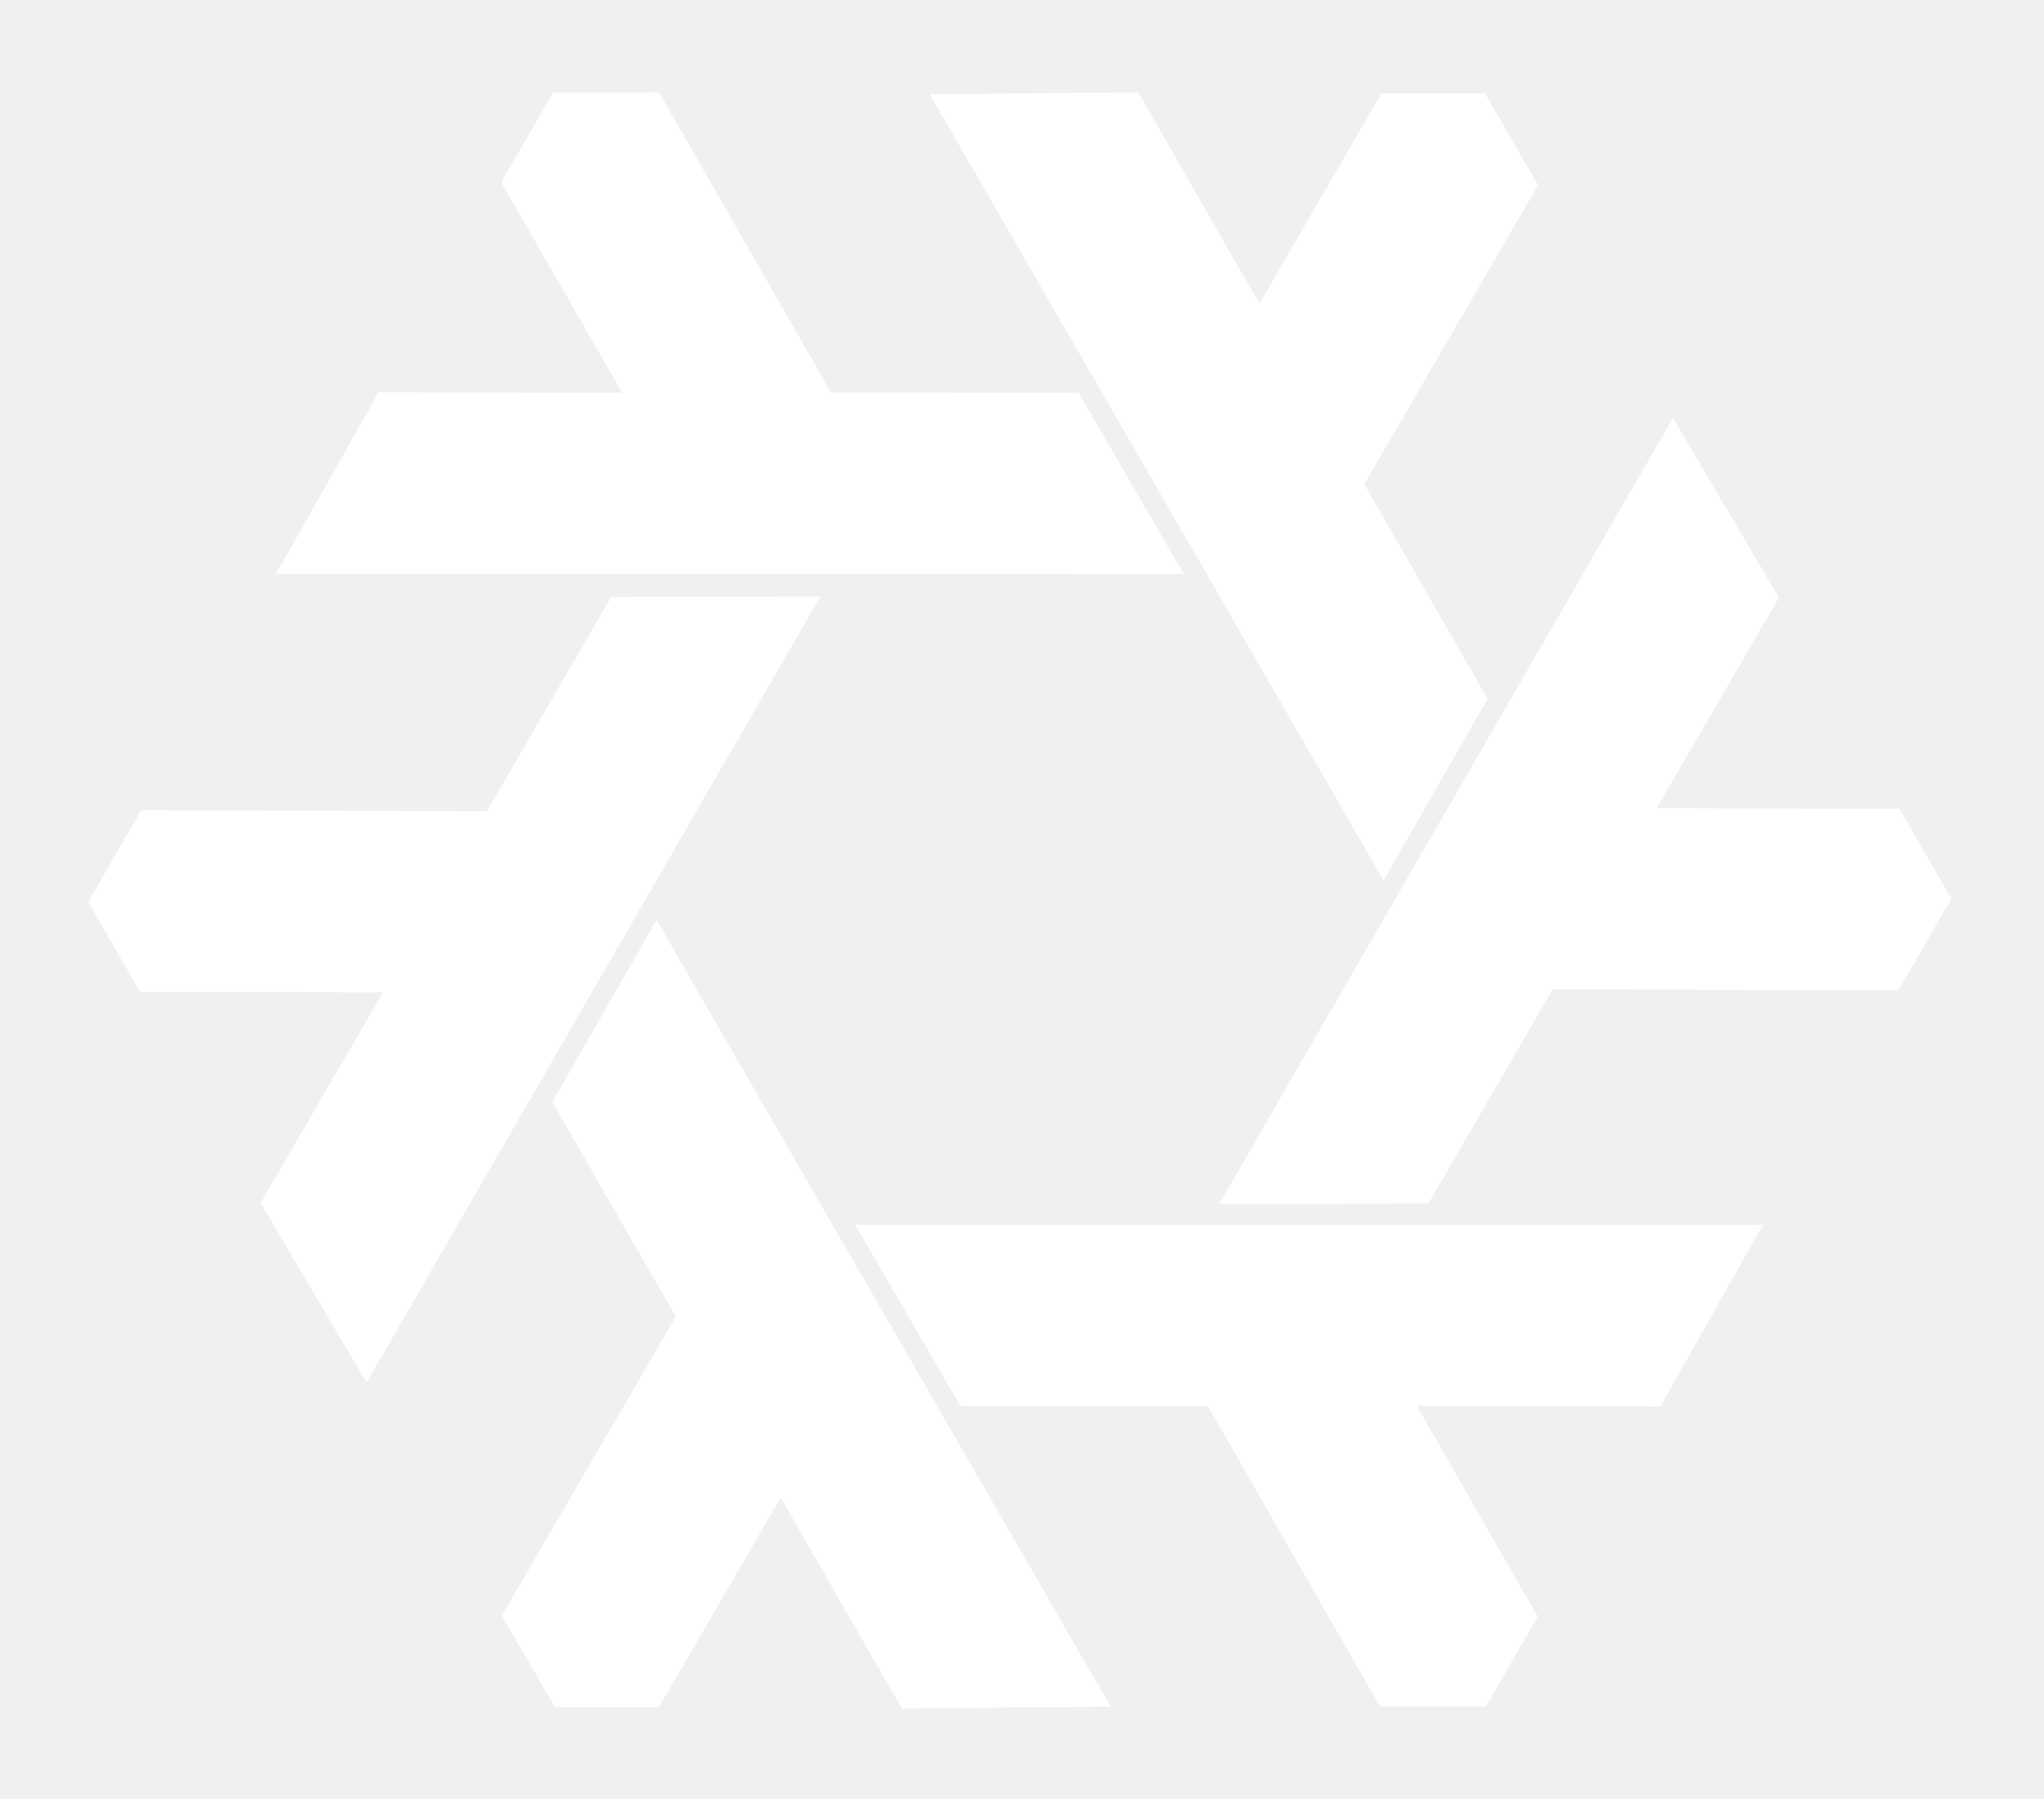
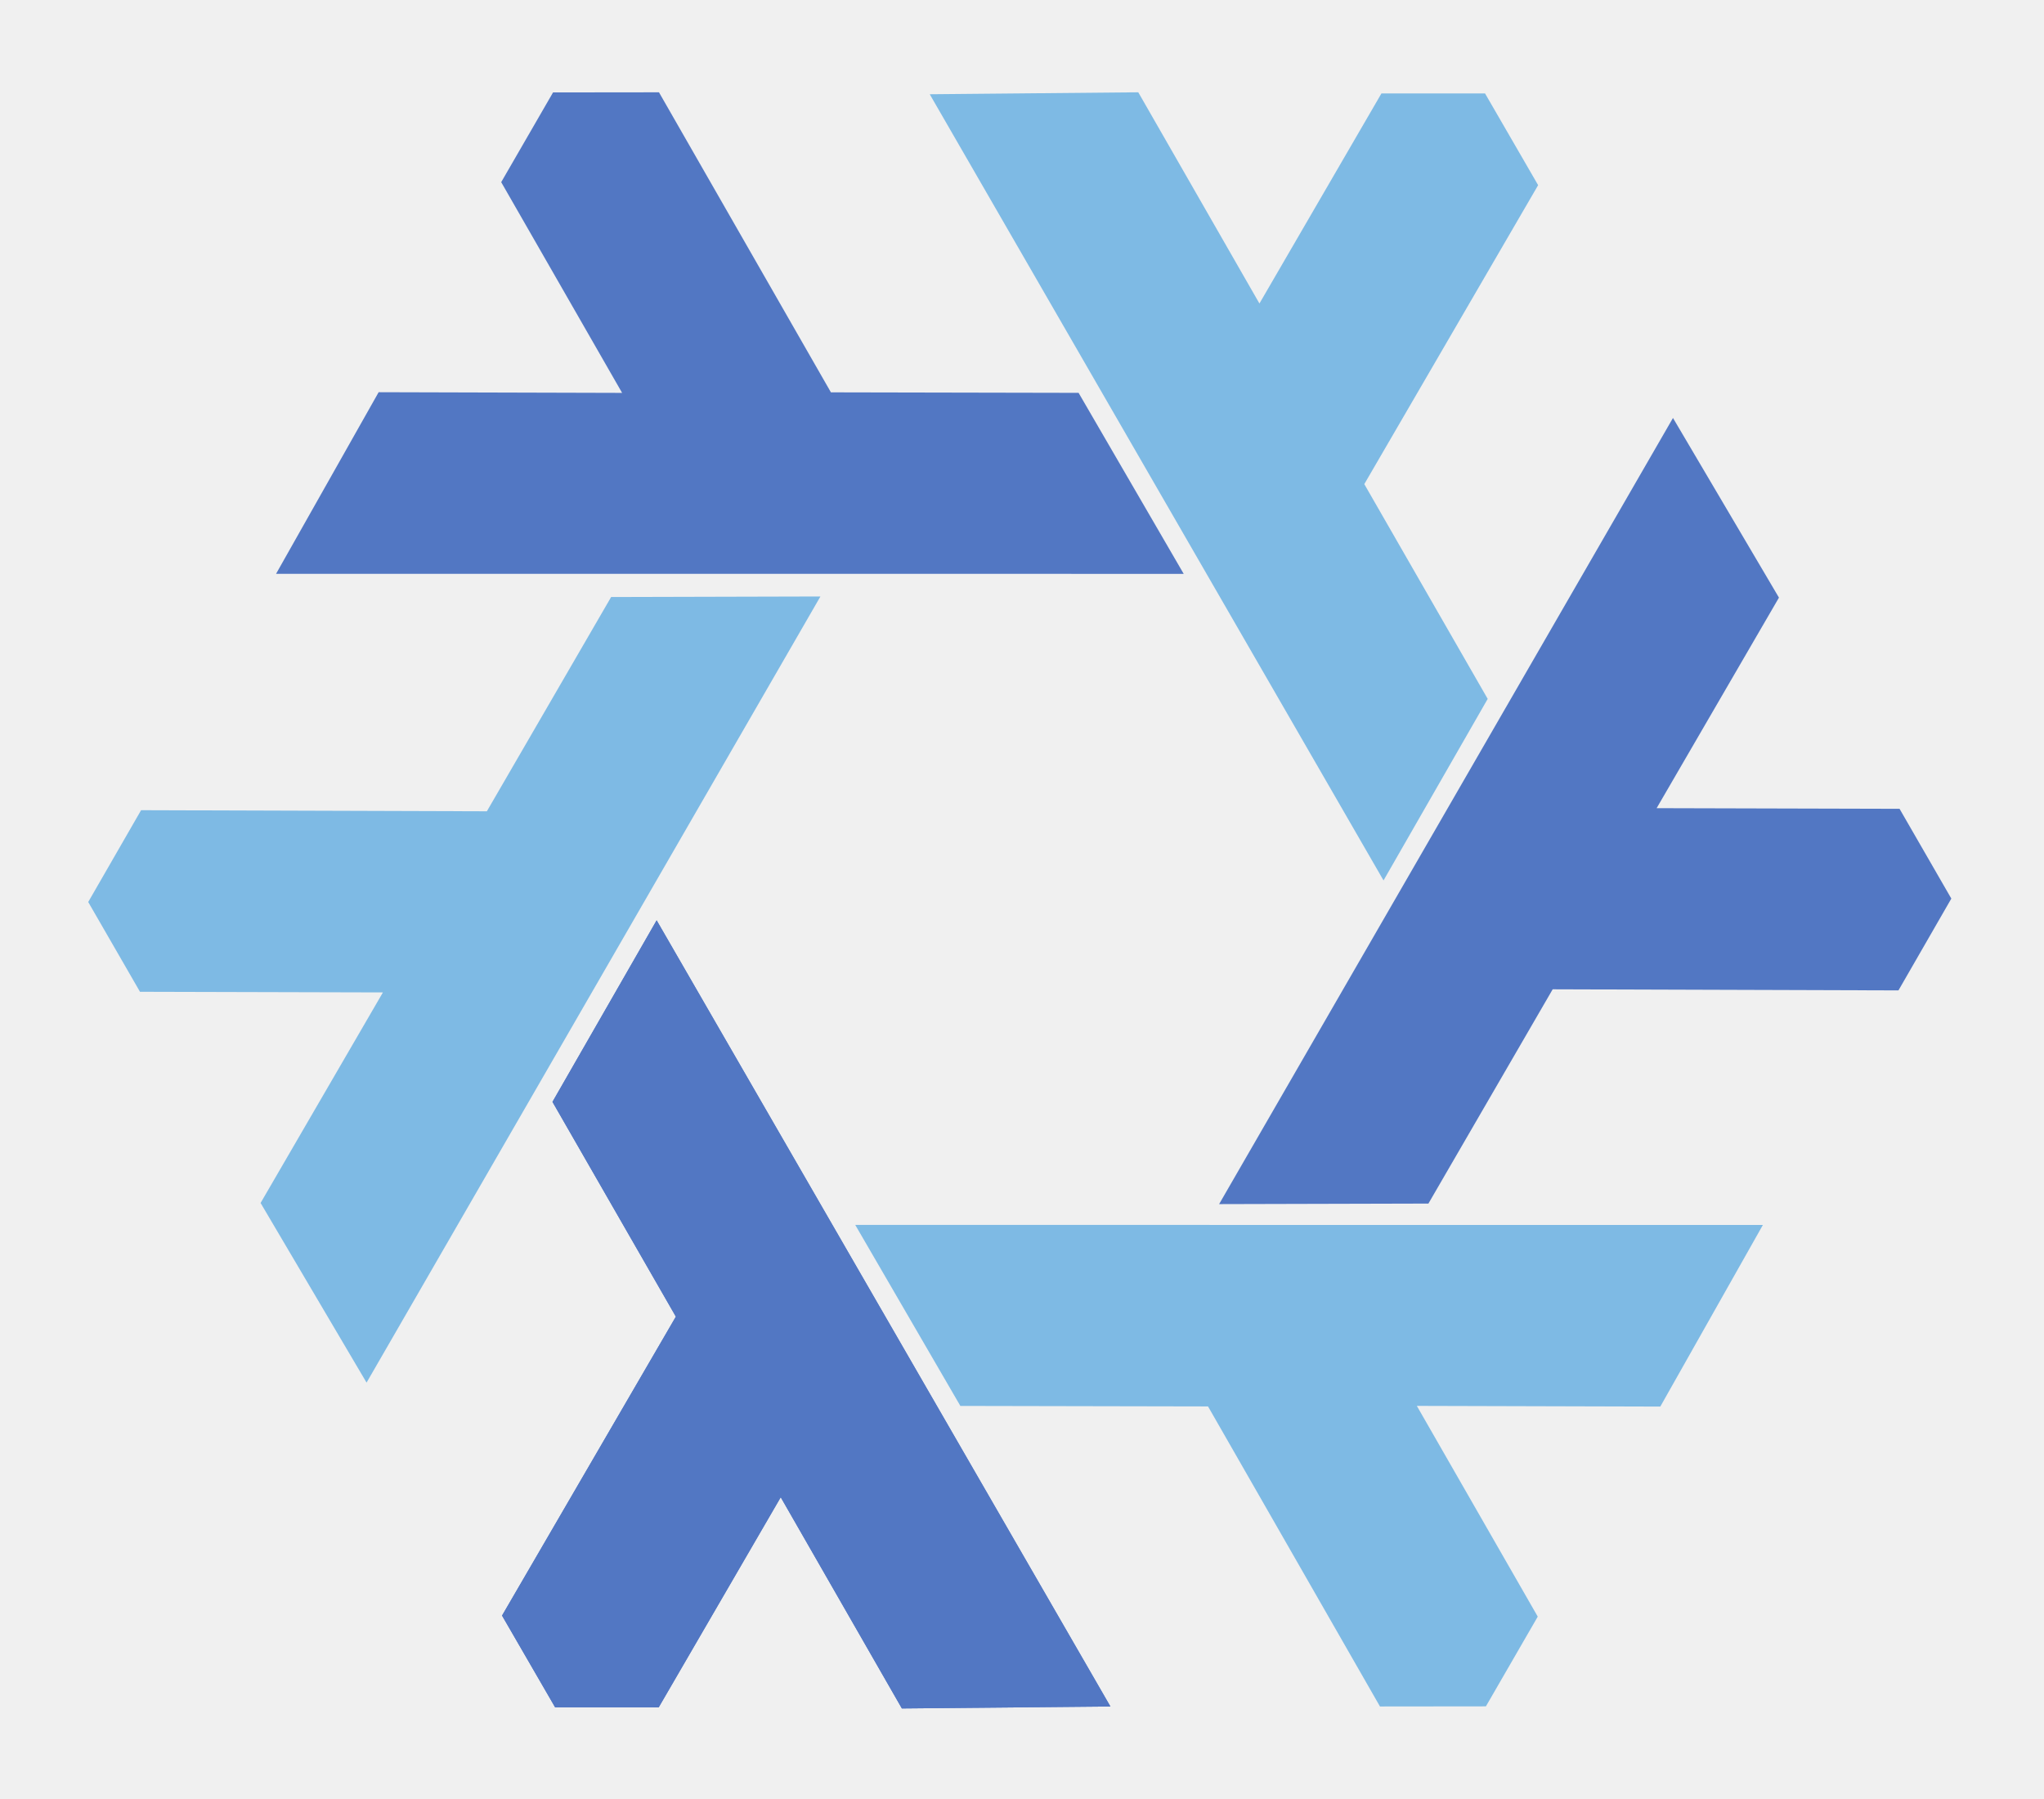
<svg xmlns="http://www.w3.org/2000/svg" xmlns:xlink="http://www.w3.org/1999/xlink" width="587.11" height="516.604" viewBox="0 0 550.416 484.317" id="svg2" version="1.1">
-   <style type="text/css">*{fill:#ffffff !important;stroke:none !important}</style>
  <defs id="defs4">
    <linearGradient id="linearGradient5562">
      <stop style="stop-color:#699ad7;stop-opacity:1" offset="0" id="stop5564" />
      <stop id="stop5566" offset="0.243" style="stop-color:#7eb1dd;stop-opacity:1" />
      <stop style="stop-color:#7ebae4;stop-opacity:1" offset="1" id="stop5568" />
    </linearGradient>
    <linearGradient id="linearGradient5053">
      <stop style="stop-color:#415e9a;stop-opacity:1" offset="0" id="stop5055" />
      <stop id="stop5057" offset="0.232" style="stop-color:#4a6baf;stop-opacity:1" />
      <stop style="stop-color:#5277c3;stop-opacity:1" offset="1" id="stop5059" />
    </linearGradient>
    <linearGradient id="linearGradient5960">
      <stop id="stop5962" offset="0" style="stop-color:#637ddf;stop-opacity:1" />
      <stop style="stop-color:#649afa;stop-opacity:1" offset="0.232" id="stop5964" />
      <stop id="stop5966" offset="1" style="stop-color:#719efa;stop-opacity:1" />
    </linearGradient>
    <linearGradient y2="515.971" x2="282.261" y1="338.624" x1="213.956" gradientTransform="translate(983.3608,601.3889)" gradientUnits="userSpaceOnUse" id="linearGradient5855" xlink:href="#linearGradient5960" />
    <linearGradient xlink:href="#linearGradient5562" id="linearGradient4562" gradientUnits="userSpaceOnUse" gradientTransform="translate(70.65034,-1055.151)" x1="200.597" y1="351.411" x2="290.087" y2="506.188" />
    <linearGradient xlink:href="#linearGradient5053" id="linearGradient4564" gradientUnits="userSpaceOnUse" gradientTransform="translate(864.6959,-1491.341)" x1="-584.199" y1="782.336" x2="-496.297" y2="937.714" />
  </defs>
  <g id="layer7" style="display:none" transform="translate(0,9.305103e-5)">
    <rect transform="translate(-132.5822,958.0402)" style="color:#000000;clip-rule:nonzero;display:inline;overflow:visible;visibility:visible;opacity:1;isolation:auto;mix-blend-mode:normal;color-interpolation:sRGB;color-interpolation-filters:linearRGB;solid-color:#000000;solid-opacity:1;fill:#ffffff;fill-opacity:1;fill-rule:evenodd;stroke:none;stroke-width:3;stroke-linecap:butt;stroke-linejoin:round;stroke-miterlimit:4;stroke-dasharray:none;stroke-dashoffset:0;stroke-opacity:1;marker:none;color-rendering:auto;image-rendering:auto;shape-rendering:auto;text-rendering:auto;enable-background:accumulate" id="rect5389" width="1543.428" height="483.744" x="132.582" y="-957.778" />
  </g>
  <g id="layer5" style="display:none;opacity:0.516" transform="translate(-132.5822,958.0403)">
    <rect y="-957.778" x="132.582" height="483.744" width="1543.428" id="rect5350" style="color:#000000;clip-rule:nonzero;display:inline;overflow:visible;visibility:visible;opacity:1;isolation:auto;mix-blend-mode:normal;color-interpolation:sRGB;color-interpolation-filters:linearRGB;solid-color:#000000;solid-opacity:1;fill:#d4d4d4;fill-opacity:1;fill-rule:evenodd;stroke:none;stroke-width:3;stroke-linecap:butt;stroke-linejoin:round;stroke-miterlimit:4;stroke-dasharray:none;stroke-dashoffset:0;stroke-opacity:1;marker:none;color-rendering:auto;image-rendering:auto;shape-rendering:auto;text-rendering:auto;enable-background:accumulate" />
    <rect style="color:#000000;clip-rule:nonzero;display:inline;overflow:visible;visibility:visible;opacity:1;isolation:auto;mix-blend-mode:normal;color-interpolation:sRGB;color-interpolation-filters:linearRGB;solid-color:#000000;solid-opacity:1;fill:#9b9b9b;fill-opacity:1;fill-rule:evenodd;stroke:none;stroke-width:3;stroke-linecap:butt;stroke-linejoin:round;stroke-miterlimit:4;stroke-dasharray:none;stroke-dashoffset:0;stroke-opacity:1;marker:none;color-rendering:auto;image-rendering:auto;shape-rendering:auto;text-rendering:auto;enable-background:accumulate" id="rect5346" width="1496.443" height="435.681" x="155.776" y="-933.387" />
    <rect y="-851.659" x="159.027" height="272.584" width="1492.573" id="rect5348" style="color:#000000;clip-rule:nonzero;display:inline;overflow:visible;visibility:visible;opacity:1;isolation:auto;mix-blend-mode:normal;color-interpolation:sRGB;color-interpolation-filters:linearRGB;solid-color:#000000;solid-opacity:1;fill:#848484;fill-opacity:1;fill-rule:evenodd;stroke:none;stroke-width:3;stroke-linecap:butt;stroke-linejoin:round;stroke-miterlimit:4;stroke-dasharray:none;stroke-dashoffset:0;stroke-opacity:1;marker:none;color-rendering:auto;image-rendering:auto;shape-rendering:auto;text-rendering:auto;enable-background:accumulate" />
  </g>
  <g id="layer6" style="display:none" transform="translate(-132.5822,958.0403)">
    <rect y="-958.028" x="132.651" height="484.304" width="550.416" id="rect5379" style="color:#000000;clip-rule:nonzero;display:inline;overflow:visible;visibility:visible;opacity:1;isolation:auto;mix-blend-mode:normal;color-interpolation:sRGB;color-interpolation-filters:linearRGB;solid-color:#000000;solid-opacity:1;fill:#5c201e;fill-opacity:1;fill-rule:evenodd;stroke:none;stroke-width:3;stroke-linecap:butt;stroke-linejoin:round;stroke-miterlimit:4;stroke-dasharray:none;stroke-dashoffset:0;stroke-opacity:1;marker:none;color-rendering:auto;image-rendering:auto;shape-rendering:auto;text-rendering:auto;enable-background:accumulate" />
    <rect style="color:#000000;clip-rule:nonzero;display:inline;overflow:visible;visibility:visible;opacity:1;isolation:auto;mix-blend-mode:normal;color-interpolation:sRGB;color-interpolation-filters:linearRGB;solid-color:#000000;solid-opacity:1;fill:#c24a46;fill-opacity:1;fill-rule:evenodd;stroke:none;stroke-width:3;stroke-linecap:butt;stroke-linejoin:round;stroke-miterlimit:4;stroke-dasharray:none;stroke-dashoffset:0;stroke-opacity:1;marker:none;color-rendering:auto;image-rendering:auto;shape-rendering:auto;text-rendering:auto;enable-background:accumulate" id="rect5372" width="501.944" height="434.304" x="156.123" y="-933.028" />
    <rect style="color:#000000;clip-rule:nonzero;display:inline;overflow:visible;visibility:visible;opacity:1;isolation:auto;mix-blend-mode:normal;color-interpolation:sRGB;color-interpolation-filters:linearRGB;solid-color:#000000;solid-opacity:1;fill:#d98d8a;fill-opacity:1;fill-rule:evenodd;stroke:none;stroke-width:3;stroke-linecap:butt;stroke-linejoin:round;stroke-miterlimit:4;stroke-dasharray:none;stroke-dashoffset:0;stroke-opacity:1;marker:none;color-rendering:auto;image-rendering:auto;shape-rendering:auto;text-rendering:auto;enable-background:accumulate" id="rect5381" width="24.94" height="24.94" x="658.028" y="-958.04" />
  </g>
  <g id="layer1" style="display:inline" transform="translate(-132.5822,958.0403)">
    <path style="color:#000000;clip-rule:nonzero;display:inline;overflow:visible;visibility:visible;opacity:1;isolation:auto;mix-blend-mode:normal;color-interpolation:sRGB;color-interpolation-filters:linearRGB;solid-color:#000000;solid-opacity:1;fill:#5277c3;fill-opacity:1;fill-rule:evenodd;stroke:none;stroke-width:3;stroke-linecap:butt;stroke-linejoin:round;stroke-miterlimit:4;stroke-dasharray:none;stroke-dashoffset:0;stroke-opacity:1;color-rendering:auto;image-rendering:auto;shape-rendering:auto;text-rendering:auto;enable-background:accumulate" d="m 309.404,-710.252 122.197,211.675 -56.157,0.527 -32.624,-56.869 -32.856,56.565 -27.902,-0.011 -14.291,-24.69 46.81,-80.49 -33.229,-57.826 z" id="path4861" />
    <path style="color:#000000;clip-rule:nonzero;display:inline;overflow:visible;visibility:visible;opacity:1;isolation:auto;mix-blend-mode:normal;color-interpolation:sRGB;color-interpolation-filters:linearRGB;solid-color:#000000;solid-opacity:1;fill:#7ebae4;fill-opacity:1;fill-rule:evenodd;stroke:none;stroke-width:3;stroke-linecap:butt;stroke-linejoin:round;stroke-miterlimit:4;stroke-dasharray:none;stroke-dashoffset:0;stroke-opacity:1;color-rendering:auto;image-rendering:auto;shape-rendering:auto;text-rendering:auto;enable-background:accumulate" d="m 353.509,-797.443 -122.218,211.663 -28.535,-48.37 32.938,-56.688 -65.415,-0.172 -13.941,-24.17 14.236,-24.721 93.112,0.294 33.464,-57.69 z" id="use4863" />
    <path style="color:#000000;clip-rule:nonzero;display:inline;overflow:visible;visibility:visible;opacity:1;isolation:auto;mix-blend-mode:normal;color-interpolation:sRGB;color-interpolation-filters:linearRGB;solid-color:#000000;solid-opacity:1;fill:#7ebae4;fill-opacity:1;fill-rule:evenodd;stroke:none;stroke-width:3;stroke-linecap:butt;stroke-linejoin:round;stroke-miterlimit:4;stroke-dasharray:none;stroke-dashoffset:0;stroke-opacity:1;color-rendering:auto;image-rendering:auto;shape-rendering:auto;text-rendering:auto;enable-background:accumulate" d="m 362.885,-628.243 244.414,0.012 -27.622,48.897 -65.562,-0.182 32.559,56.737 -13.961,24.159 -28.527,0.032 -46.301,-80.784 -66.693,-0.135 z" id="use4865" />
    <path style="color:#000000;clip-rule:nonzero;display:inline;overflow:visible;visibility:visible;opacity:1;isolation:auto;mix-blend-mode:normal;color-interpolation:sRGB;color-interpolation-filters:linearRGB;solid-color:#000000;solid-opacity:1;fill:#7ebae4;fill-opacity:1;fill-rule:evenodd;stroke:none;stroke-width:3;stroke-linecap:butt;stroke-linejoin:round;stroke-miterlimit:4;stroke-dasharray:none;stroke-dashoffset:0;stroke-opacity:1;color-rendering:auto;image-rendering:auto;shape-rendering:auto;text-rendering:auto;enable-background:accumulate" d="m 505.143,-720.989 -122.197,-211.675 56.157,-0.527 32.624,56.869 32.856,-56.565 27.902,0.011 14.291,24.69 -46.81,80.49 33.229,57.826 z" id="use4867" />
    <path id="path4873" d="m 309.404,-710.252 122.197,211.675 -56.157,0.527 -32.624,-56.869 -32.856,56.565 -27.902,-0.011 -14.291,-24.69 46.81,-80.49 -33.229,-57.826 z" style="color:#000000;clip-rule:nonzero;display:inline;overflow:visible;visibility:visible;opacity:1;isolation:auto;mix-blend-mode:normal;color-interpolation:sRGB;color-interpolation-filters:linearRGB;solid-color:#000000;solid-opacity:1;fill:#5277c3;fill-opacity:1;fill-rule:evenodd;stroke:none;stroke-width:3;stroke-linecap:butt;stroke-linejoin:round;stroke-miterlimit:4;stroke-dasharray:none;stroke-dashoffset:0;stroke-opacity:1;color-rendering:auto;image-rendering:auto;shape-rendering:auto;text-rendering:auto;enable-background:accumulate" />
    <path id="use4875" d="m 451.336,-803.533 -244.414,-0.012 27.622,-48.897 65.562,0.182 -32.559,-56.737 13.961,-24.159 28.527,-0.032 46.301,80.784 66.693,0.135 z" style="color:#000000;clip-rule:nonzero;display:inline;overflow:visible;visibility:visible;opacity:1;isolation:auto;mix-blend-mode:normal;color-interpolation:sRGB;color-interpolation-filters:linearRGB;solid-color:#000000;solid-opacity:1;fill:#5277c3;fill-opacity:1;fill-rule:evenodd;stroke:none;stroke-width:3;stroke-linecap:butt;stroke-linejoin:round;stroke-miterlimit:4;stroke-dasharray:none;stroke-dashoffset:0;stroke-opacity:1;color-rendering:auto;image-rendering:auto;shape-rendering:auto;text-rendering:auto;enable-background:accumulate" />
    <path id="use4877" d="m 460.872,-633.842 122.218,-211.663 28.535,48.37 -32.938,56.688 65.415,0.172 13.941,24.17 -14.236,24.721 -93.112,-0.294 -33.464,57.69 z" style="color:#000000;clip-rule:nonzero;display:inline;overflow:visible;visibility:visible;opacity:1;isolation:auto;mix-blend-mode:normal;color-interpolation:sRGB;color-interpolation-filters:linearRGB;solid-color:#000000;solid-opacity:1;fill:#5277c3;fill-opacity:1;fill-rule:evenodd;stroke:none;stroke-width:3;stroke-linecap:butt;stroke-linejoin:round;stroke-miterlimit:4;stroke-dasharray:none;stroke-dashoffset:0;stroke-opacity:1;color-rendering:auto;image-rendering:auto;shape-rendering:auto;text-rendering:auto;enable-background:accumulate" />
    <g id="layer2" style="display:none" transform="translate(72.03904,-1799.448)">
      <path d="M 460.606,594.729 209.742,594.729 84.31,377.474 209.742,160.219 l 250.864,1e-5 125.432,217.255 z" id="path6032" style="color:#000000;display:inline;overflow:visible;visibility:visible;opacity:0.236;fill:#4e4d52;fill-opacity:1;fill-rule:nonzero;stroke:none;stroke-width:3;stroke-linecap:butt;stroke-linejoin:round;stroke-miterlimit:4;stroke-dasharray:none;stroke-dashoffset:0;stroke-opacity:1;marker:none;enable-background:accumulate" />
      <path transform="translate(0,-308.2677)" style="color:#000000;display:inline;overflow:visible;visibility:visible;opacity:1;fill:#4e4d52;fill-opacity:1;fill-rule:nonzero;stroke:none;stroke-width:3;stroke-linecap:butt;stroke-linejoin:round;stroke-miterlimit:4;stroke-dasharray:none;stroke-dashoffset:0;stroke-opacity:1;marker:none;enable-background:accumulate" id="path5875" d="m 385.592,773.067 -100.835,0 -50.417,-87.326 50.417,-87.326 100.835,10e-6 50.417,87.326 z" />
      <path transform="translate(0,-308.2677)" id="path5851" d="m 1216.559,938.534 123.055,228.14 -42.681,-1.262 -43.482,-79.772 -39.651,80.327 -32.688,-19.798 53.474,-100.285 -37.116,-73.89 z" style="fill:url(#linearGradient5855);fill-opacity:1;fill-rule:evenodd;stroke:none;stroke-width:3;stroke-linecap:butt;stroke-linejoin:round;stroke-miterlimit:4;stroke-dasharray:none;stroke-opacity:1" />
      <rect style="color:#000000;clip-rule:nonzero;display:inline;overflow:visible;visibility:visible;opacity:0.415;isolation:auto;mix-blend-mode:normal;color-interpolation:sRGB;color-interpolation-filters:linearRGB;solid-color:#000000;solid-opacity:1;fill:#c53a3a;fill-opacity:1;fill-rule:nonzero;stroke:none;stroke-width:3;stroke-linecap:butt;stroke-linejoin:round;stroke-miterlimit:4;stroke-dasharray:none;stroke-dashoffset:0;stroke-opacity:1;marker:none;color-rendering:auto;image-rendering:auto;shape-rendering:auto;text-rendering:auto;enable-background:accumulate" id="rect5884" width="48.835" height="226.229" x="-34.742" y="446.171" transform="rotate(-30)" />
      <path transform="translate(0,-308.2677)" style="color:#000000;clip-rule:nonzero;display:inline;overflow:visible;visibility:visible;opacity:0.509;isolation:auto;mix-blend-mode:normal;color-interpolation:sRGB;color-interpolation-filters:linearRGB;solid-color:#000000;solid-opacity:1;fill:#000000;fill-opacity:1;fill-rule:evenodd;stroke:none;stroke-width:3;stroke-linecap:butt;stroke-linejoin:round;stroke-miterlimit:4;stroke-dasharray:none;stroke-dashoffset:0;stroke-opacity:1;marker:none;color-rendering:auto;image-rendering:auto;shape-rendering:auto;text-rendering:auto;enable-background:accumulate" id="path3428" d="m 251.986,878.638 -14.024,24.291 h -28.049 l -14.024,-24.291 14.024,-24.291 h 28.049 z" />
      <use x="0" y="0" xlink:href="#rect5884" id="use4252" transform="rotate(60,268.2979,489.4515)" width="100%" height="100%" />
      <rect style="color:#000000;clip-rule:nonzero;display:inline;overflow:visible;visibility:visible;opacity:1;isolation:auto;mix-blend-mode:normal;color-interpolation:sRGB;color-interpolation-filters:linearRGB;solid-color:#000000;solid-opacity:1;fill:#000000;fill-opacity:0.651;fill-rule:evenodd;stroke:none;stroke-width:1px;stroke-linecap:butt;stroke-linejoin:miter;stroke-miterlimit:4;stroke-dasharray:none;stroke-dashoffset:0;stroke-opacity:1;marker:none;color-rendering:auto;image-rendering:auto;shape-rendering:auto;text-rendering:auto;enable-background:accumulate" id="rect4254" width="5.395" height="115.126" x="545.71" y="467.07" transform="rotate(30,575.2354,-154.1339)" />
    </g>
  </g>
  <g id="layer3" style="display:none;opacity:1" transform="translate(-132.5822,958.0403)">
    <path id="path3336-6" d="m 309.549,-710.388 122.197,211.675 -56.157,0.527 -32.624,-56.869 -32.856,56.565 -27.902,-0.011 -14.291,-24.69 46.81,-80.49 -33.229,-57.826 z" style="opacity:1;fill:url(#linearGradient4562);fill-opacity:1;fill-rule:evenodd;stroke:none;stroke-width:3;stroke-linecap:butt;stroke-linejoin:round;stroke-miterlimit:4;stroke-dasharray:none;stroke-opacity:1" />
    <use height="100%" width="100%" transform="rotate(60,407.1116,-715.7872)" id="use3439-6" xlink:href="#path3336-6" y="0" x="0" />
    <use height="100%" width="100%" transform="rotate(-60,407.3118,-715.7002)" id="use3445-0" xlink:href="#path3336-6" y="0" x="0" />
    <use height="100%" width="100%" transform="rotate(180,407.4187,-715.7565)" id="use3449-5" xlink:href="#path3336-6" y="0" x="0" />
    <path style="color:#000000;clip-rule:nonzero;display:inline;overflow:visible;visibility:visible;opacity:1;isolation:auto;mix-blend-mode:normal;color-interpolation:sRGB;color-interpolation-filters:linearRGB;solid-color:#000000;solid-opacity:1;fill:url(#linearGradient4564);fill-opacity:1;fill-rule:evenodd;stroke:none;stroke-width:3;stroke-linecap:butt;stroke-linejoin:round;stroke-miterlimit:4;stroke-dasharray:none;stroke-dashoffset:0;stroke-opacity:1;color-rendering:auto;image-rendering:auto;shape-rendering:auto;text-rendering:auto;enable-background:accumulate" d="m 309.549,-710.388 122.197,211.675 -56.157,0.527 -32.624,-56.869 -32.856,56.565 -27.902,-0.011 -14.291,-24.69 46.81,-80.49 -33.229,-57.826 z" id="path4260-0" />
    <use height="100%" width="100%" transform="rotate(120,407.3392,-716.0836)" id="use4354-5" xlink:href="#path4260-0" y="0" x="0" style="display:inline" />
    <use height="100%" width="100%" transform="rotate(-120,407.2882,-715.87)" id="use4362-2" xlink:href="#path4260-0" y="0" x="0" style="display:inline" />
  </g>
</svg>
